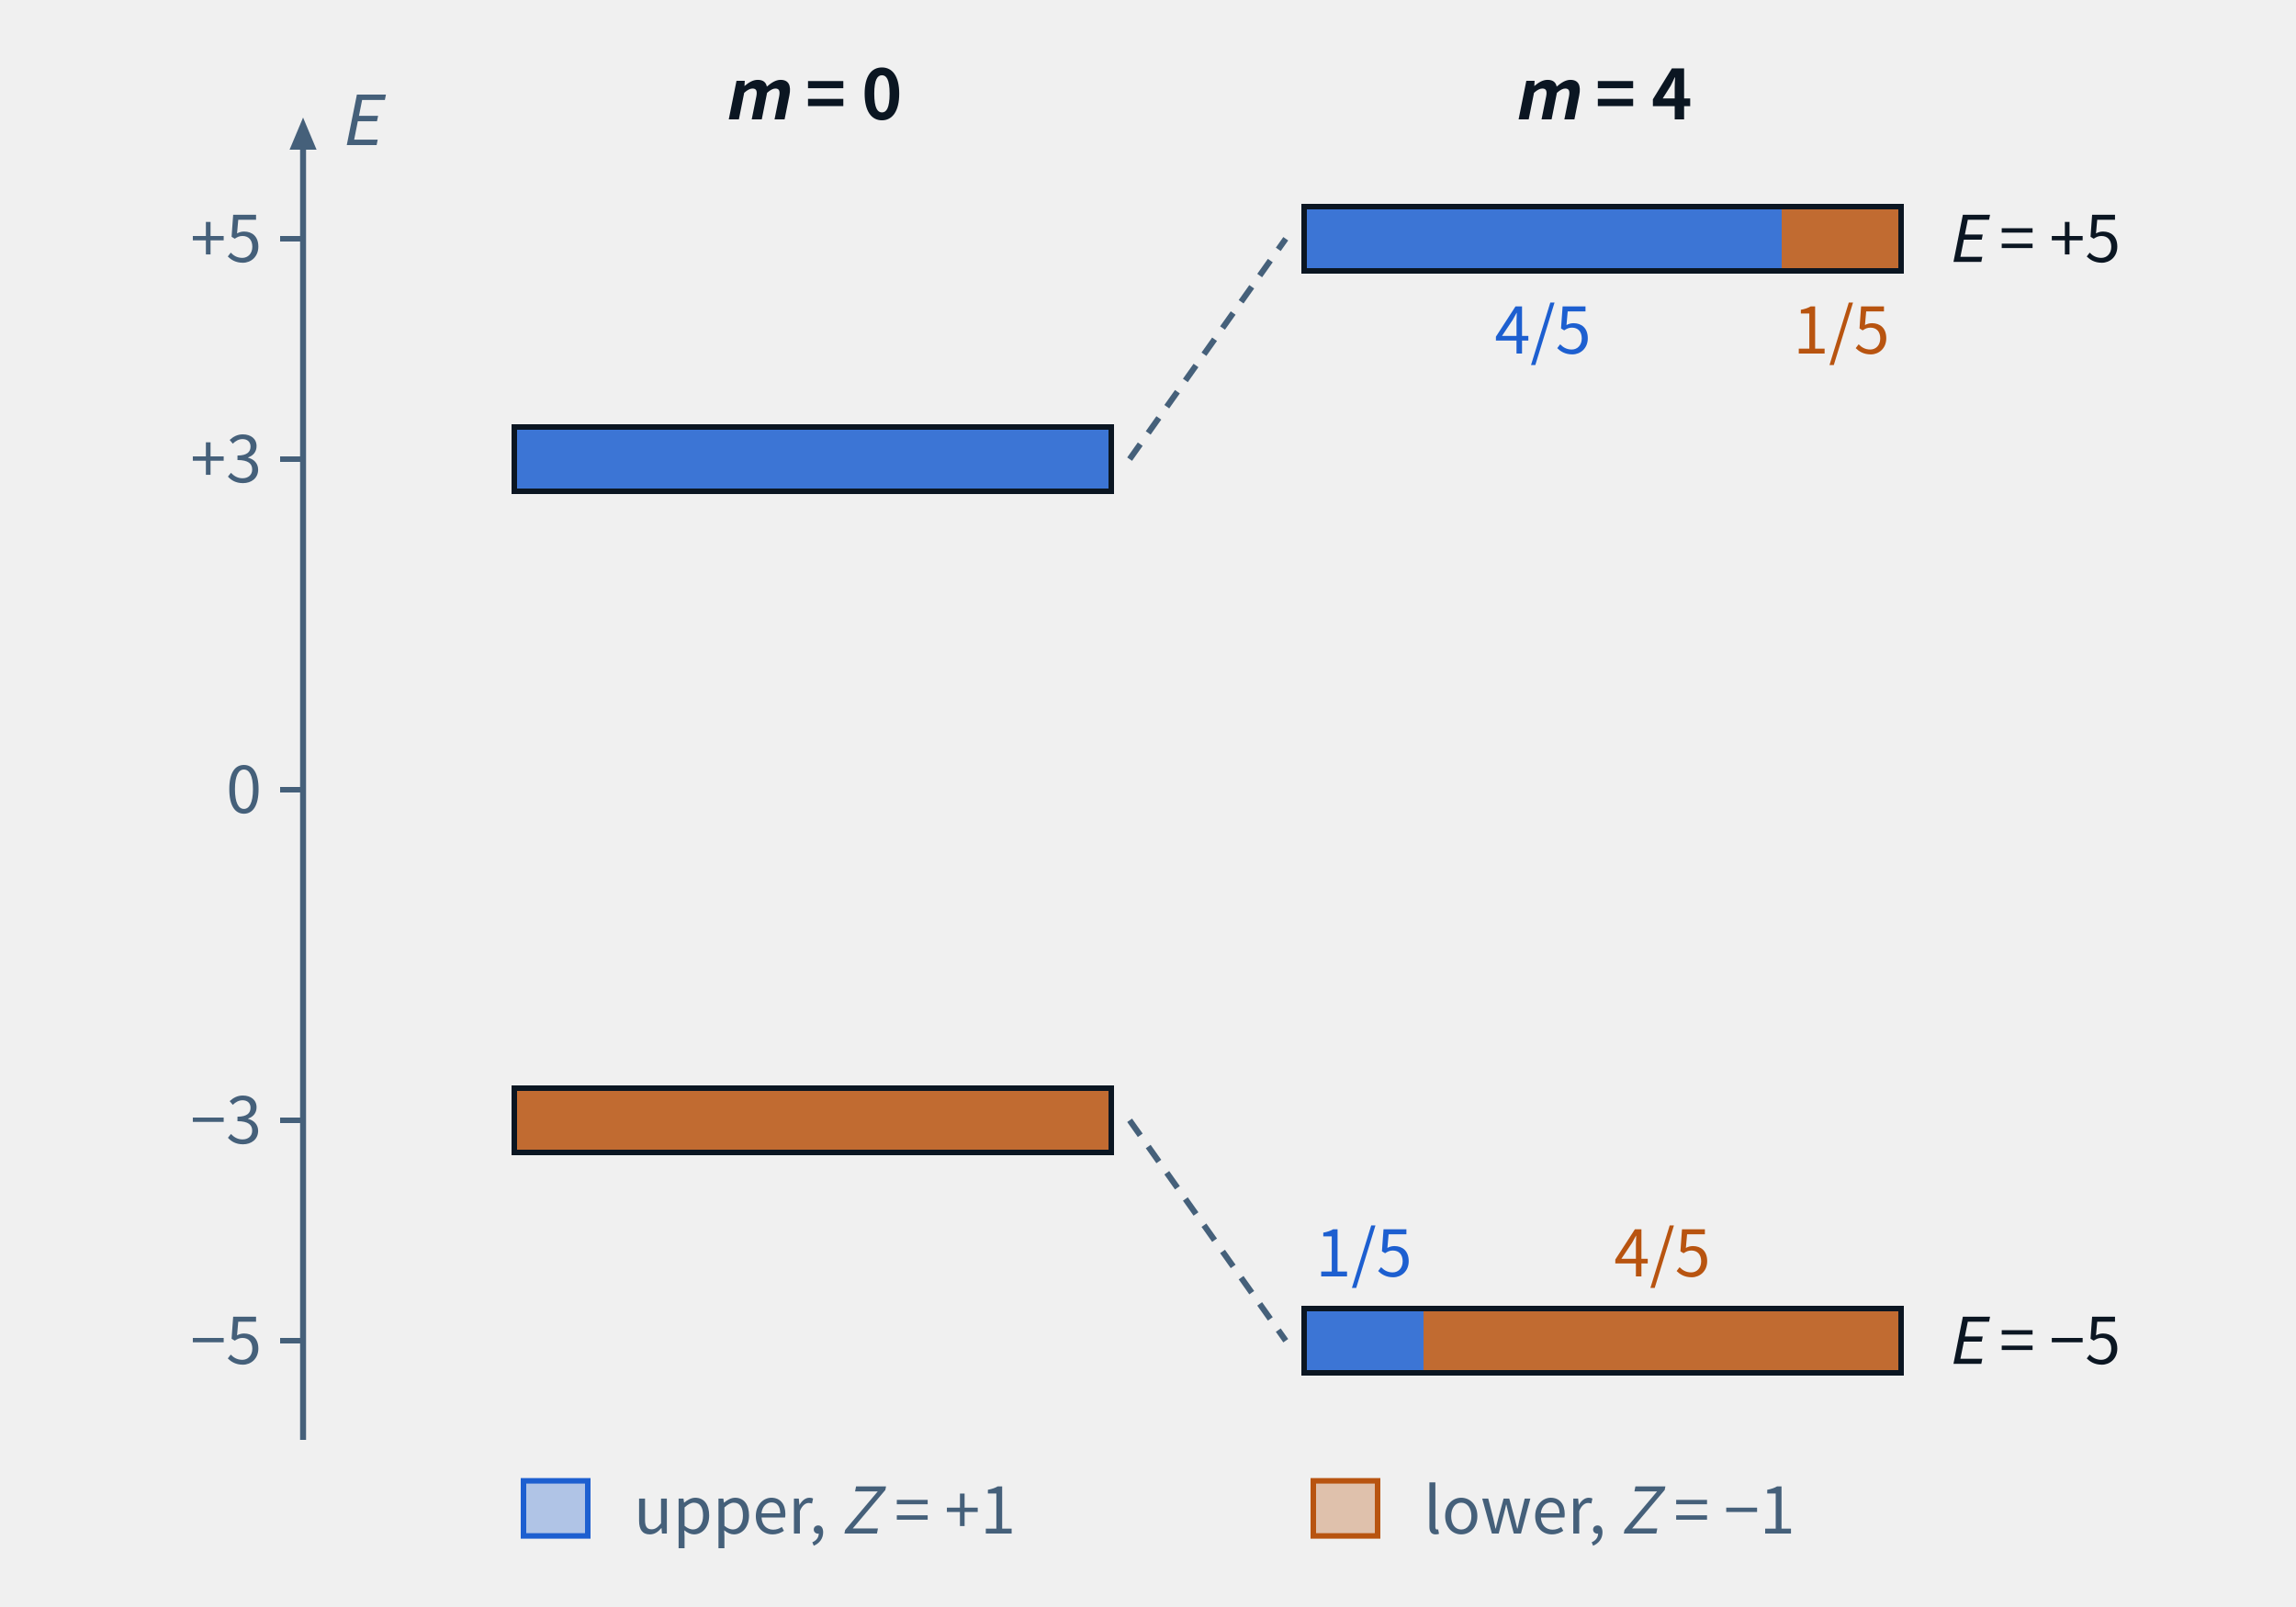
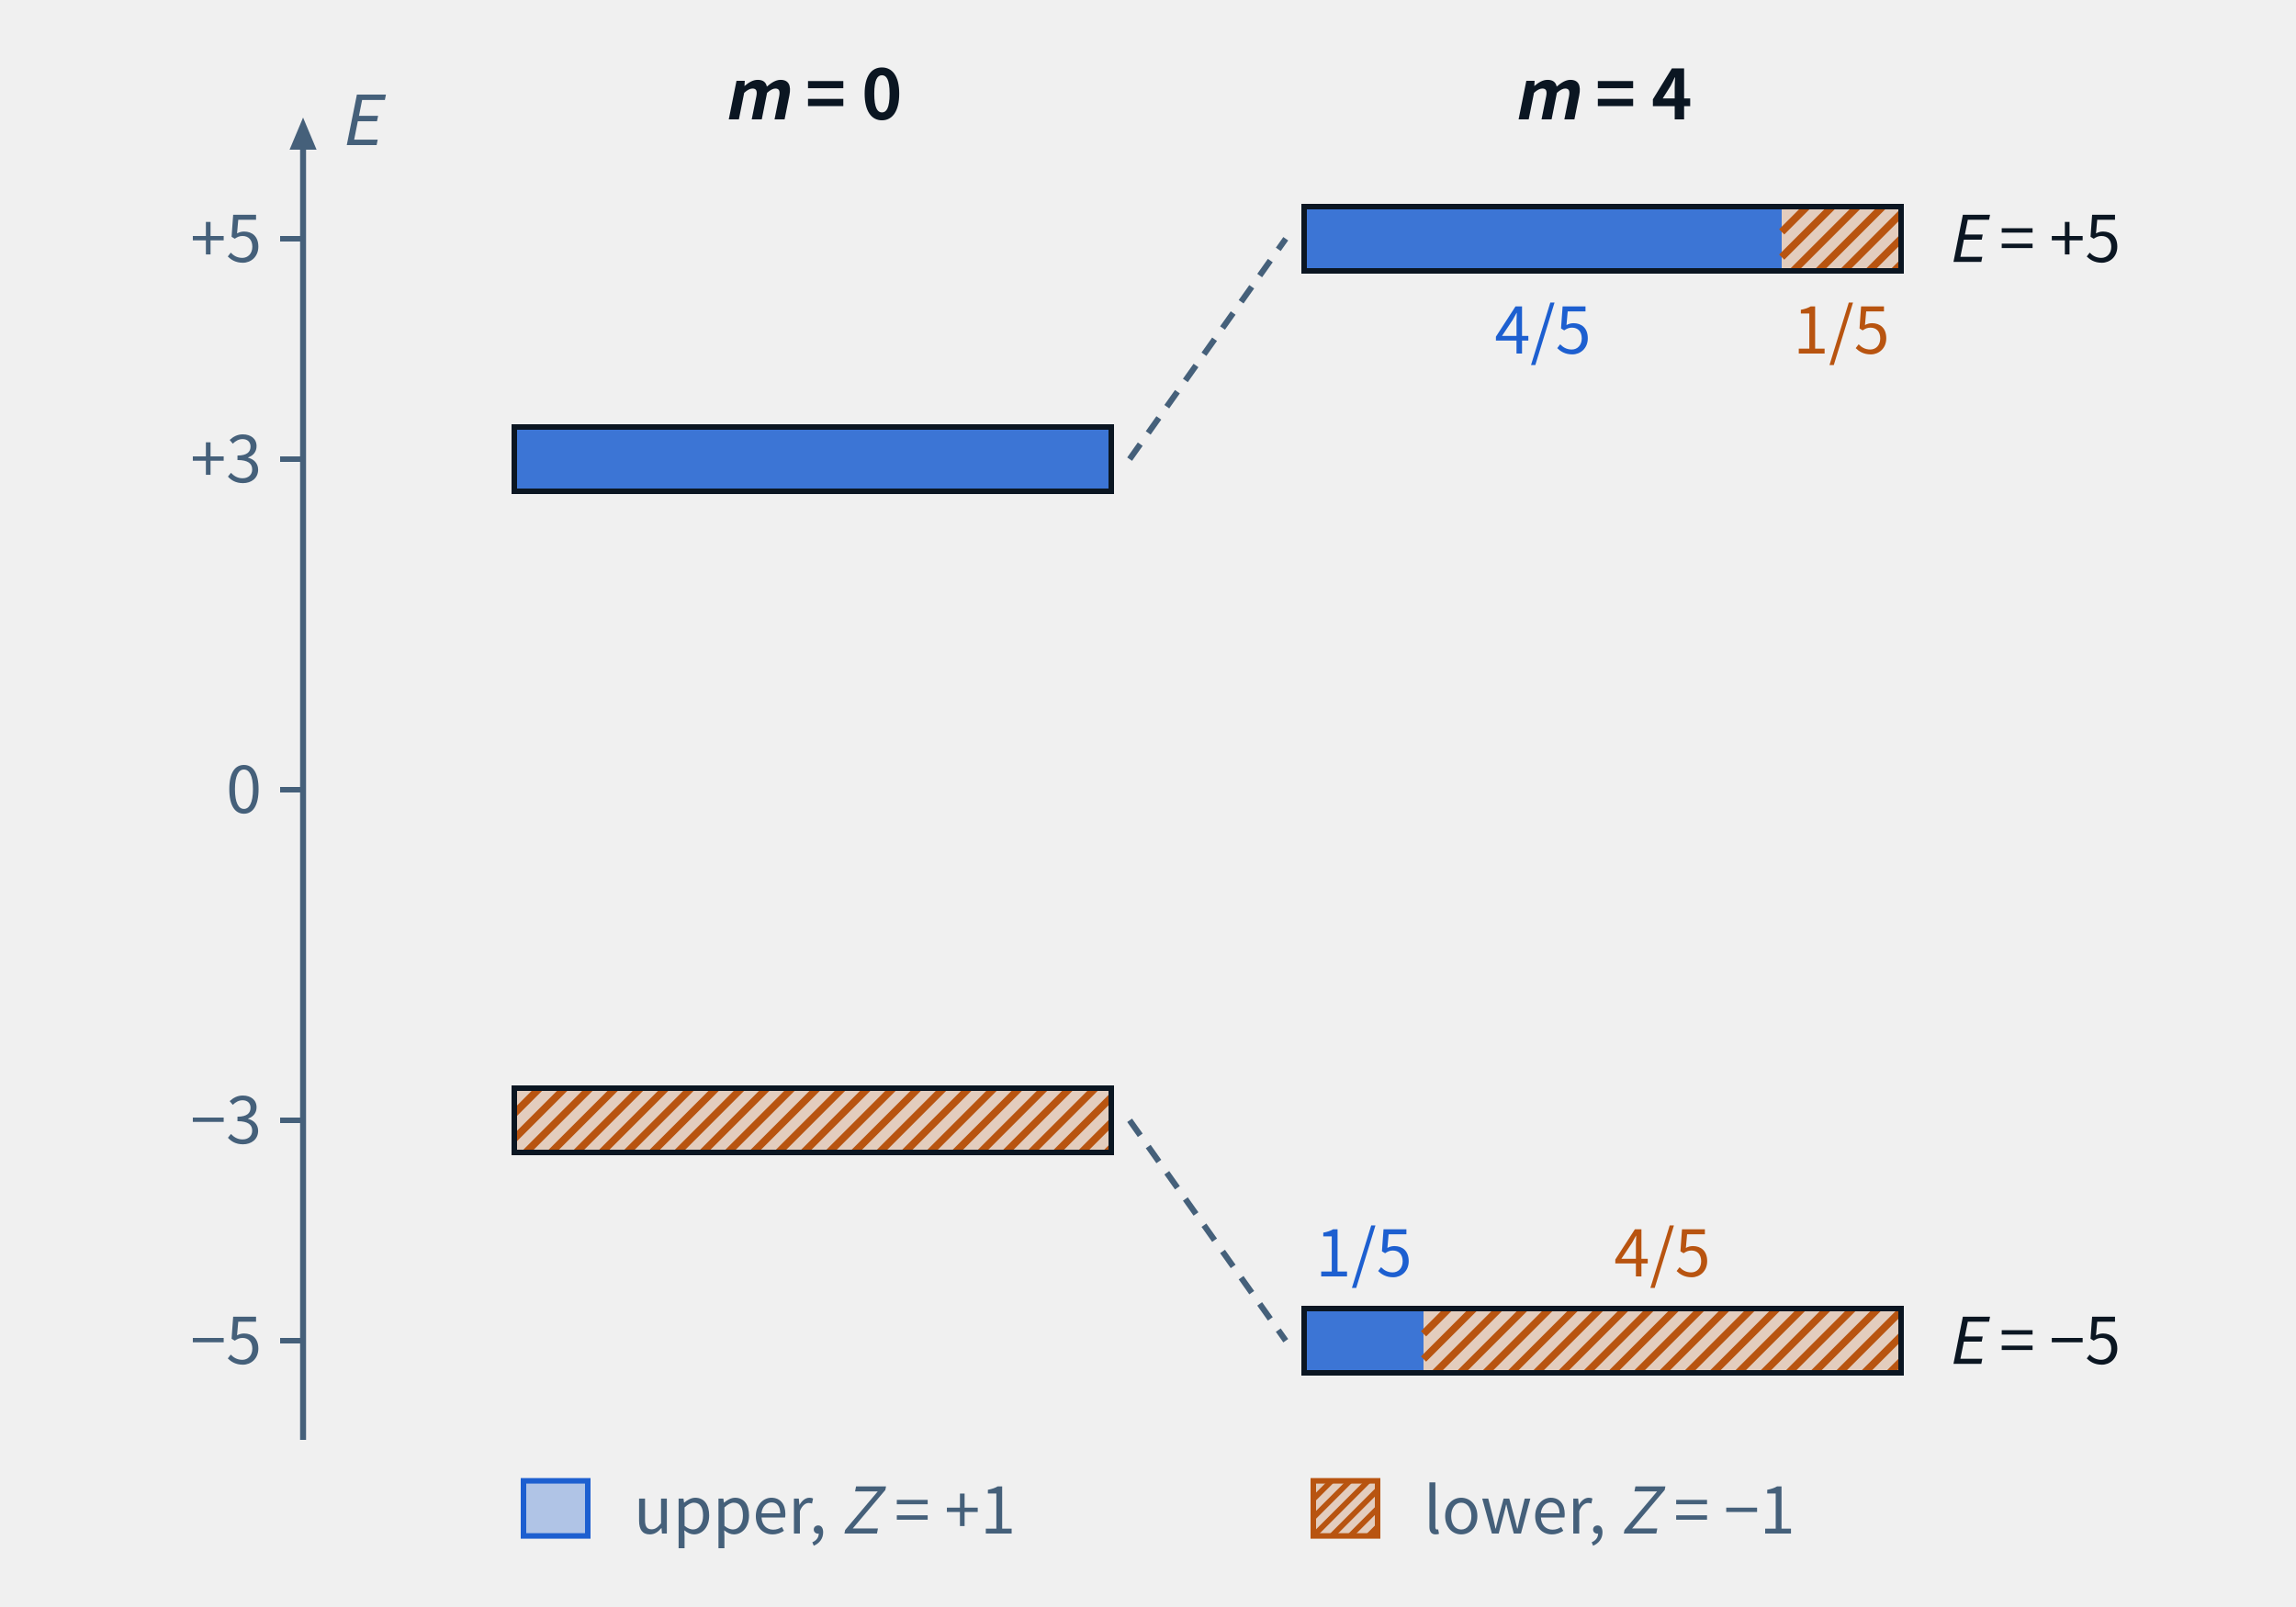
- <svg xmlns="http://www.w3.org/2000/svg" class="tr-fig" data-tr-fig="ch18-chiral-levels" data-lang="en" viewBox="0 0 500 350" width="500" height="350" font-family="'Noto Sans SC', 'Noto Sans CJK SC', 'Source Sans 3', 'PingFang SC', 'Microsoft YaHei', system-ui, sans-serif" role="img" aria-label="An energy-level diagram with energy E upward. Left column, m = 0: an all-blue bar at E = +3 (upper component Z = +1) and an all-orange bar at E = −3 (lower component Z = −1). Right column, m = 4: the bars are pushed to E = +5 and E = −5; the +5 bar is 4/5 blue and 1/5 orange, the −5 bar 1/5 blue and 4/5 orange. Dashed lines join the matching levels of the two columns.">
+ <svg xmlns="http://www.w3.org/2000/svg" class="tr-fig" data-tr-fig="ch18-chiral-levels" data-lang="en" viewBox="0 0 500 350" width="500" height="350" font-family="'Noto Sans SC', 'Noto Sans CJK SC', 'Source Sans 3', 'PingFang SC', 'Microsoft YaHei', system-ui, sans-serif" role="img" aria-label="An energy-level diagram with energy E upward. Left column, m = 0: an all-blue bar at E = +3 (upper component Z = +1) and an all-orange striped bar at E = −3 (lower component Z = −1). Right column, m = 4: the bars are pushed to E = +5 and E = −5; the +5 bar is 4/5 blue and 1/5 striped orange, the −5 bar 1/5 blue and 4/5 striped orange. Dashed lines join the matching levels of the two columns.">
  <style>.ts-ink{stroke:#0b1622}.tf-ink{fill:#0b1622}.ts-dim{stroke:#45607a}.tf-dim{fill:#45607a}.ts-faint{stroke:#9db3c4}.tf-faint{fill:#9db3c4}.ts-edge{stroke:#b9d0dd}.tf-edge{fill:#b9d0dd}.ts-hot{stroke:#5f9bb5}.tf-hot{fill:#5f9bb5}.ts-bg{stroke:#ffffff}.tf-bg{fill:#ffffff}.ts-panel{stroke:#eef5f9}.tf-panel{fill:#eef5f9}.ts-sheet{stroke:#f7fbfd}.tf-sheet{fill:#f7fbfd}.ts-cyan{stroke:#007c8a}.tf-cyan{fill:#007c8a}.ts-magenta{stroke:#b0128f}.tf-magenta{fill:#b0128f}.ts-amber{stroke:#946200}.tf-amber{fill:#946200}.ts-violet{stroke:#5a45c8}.tf-violet{fill:#5a45c8}.ts-ok{stroke:#087a4c}.tf-ok{fill:#087a4c}.ts-warn{stroke:#c21f3a}.tf-warn{fill:#c21f3a}.ts-blue{stroke:#1d5fd0}.tf-blue{fill:#1d5fd0}.ts-orange{stroke:#b85410}.tf-orange{fill:#b85410}.ts-sigma{stroke:#28405a}.tf-sigma{fill:#28405a}@media (prefers-color-scheme:dark){.ts-ink{stroke:#d4efff}.tf-ink{fill:#d4efff}.ts-dim{stroke:#6f8ea5}.tf-dim{fill:#6f8ea5}.ts-faint{stroke:#34506a}.tf-faint{fill:#34506a}.ts-edge{stroke:#143049}.tf-edge{fill:#143049}.ts-hot{stroke:#1f5d7c}.tf-hot{fill:#1f5d7c}.ts-bg{stroke:#03060c}.tf-bg{fill:#03060c}.ts-panel{stroke:#07101b}.tf-panel{fill:#07101b}.ts-sheet{stroke:#050c16}.tf-sheet{fill:#050c16}.ts-cyan{stroke:#19f0ff}.tf-cyan{fill:#19f0ff}.ts-magenta{stroke:#ff2fd0}.tf-magenta{fill:#ff2fd0}.ts-amber{stroke:#ffc83d}.tf-amber{fill:#ffc83d}.ts-violet{stroke:#9d8cff}.tf-violet{fill:#9d8cff}.ts-ok{stroke:#46ffb2}.tf-ok{fill:#46ffb2}.ts-warn{stroke:#ff5064}.tf-warn{fill:#ff5064}.ts-blue{stroke:#2a7bff}.tf-blue{fill:#2a7bff}.ts-orange{stroke:#ff8a3c}.tf-orange{fill:#ff8a3c}.ts-sigma{stroke:#cfe3ff}.tf-sigma{fill:#cfe3ff}}</style>
  <line x1="66" y1="313.6" x2="66" y2="31.55" class="ts-dim" stroke-width="1.3" fill="none" />
  <path d="M66 25.6 L68.94 32.6 L63.06 32.6Z" class="tf-dim" />
  <text class="tf-dim" x="74" y="31.6" font-size="15">
    <tspan font-style="italic">E</tspan>
  </text>
  <line x1="61" y1="52" x2="66" y2="52" class="ts-dim" stroke-width="1.2" fill="none" />
  <text class="tf-dim" x="57" y="57.04" font-size="14" text-anchor="end">+5</text>
  <line x1="61" y1="100" x2="66" y2="100" class="ts-dim" stroke-width="1.2" fill="none" />
  <text class="tf-dim" x="57" y="105.04" font-size="14" text-anchor="end">+3</text>
  <line x1="61" y1="172" x2="66" y2="172" class="ts-dim" stroke-width="1.2" fill="none" />
  <text class="tf-dim" x="57" y="177.04" font-size="14" text-anchor="end">0</text>
  <line x1="61" y1="244" x2="66" y2="244" class="ts-dim" stroke-width="1.2" fill="none" />
  <text class="tf-dim" x="57" y="249.04" font-size="14" text-anchor="end">−3</text>
  <line x1="61" y1="292" x2="66" y2="292" class="ts-dim" stroke-width="1.2" fill="none" />
  <text class="tf-dim" x="57" y="297.04" font-size="14" text-anchor="end">−5</text>
  <text class="tf-ink" x="177" y="26" font-size="15" text-anchor="middle" font-weight="600">
    <tspan font-style="italic">m</tspan> = 0</text>
  <rect x="112" y="93" width="130" height="14" class="tf-blue" fill-opacity="0.85" />
  <rect x="112" y="93" width="130" height="14" class="ts-ink" stroke-width="1.2" fill="none" />
-   <rect x="112" y="237" width="130" height="14" class="tf-orange" fill-opacity="0.85" />
+   <rect x="112" y="237" width="130" height="14" class="tf-orange" fill-opacity="0.22" />
+   <line x1="112" y1="242.5" x2="117.5" y2="237" class="ts-orange" stroke-width="1.6" fill="none" />
+   <line x1="112" y1="248" x2="123" y2="237" class="ts-orange" stroke-width="1.6" fill="none" />
+   <line x1="114.5" y1="251" x2="128.5" y2="237" class="ts-orange" stroke-width="1.6" fill="none" />
+   <line x1="120" y1="251" x2="134" y2="237" class="ts-orange" stroke-width="1.6" fill="none" />
+   <line x1="125.5" y1="251" x2="139.5" y2="237" class="ts-orange" stroke-width="1.6" fill="none" />
+   <line x1="131" y1="251" x2="145" y2="237" class="ts-orange" stroke-width="1.6" fill="none" />
+   <line x1="136.5" y1="251" x2="150.5" y2="237" class="ts-orange" stroke-width="1.6" fill="none" />
+   <line x1="142" y1="251" x2="156" y2="237" class="ts-orange" stroke-width="1.6" fill="none" />
+   <line x1="147.5" y1="251" x2="161.5" y2="237" class="ts-orange" stroke-width="1.6" fill="none" />
+   <line x1="153" y1="251" x2="167" y2="237" class="ts-orange" stroke-width="1.6" fill="none" />
+   <line x1="158.5" y1="251" x2="172.5" y2="237" class="ts-orange" stroke-width="1.6" fill="none" />
+   <line x1="164" y1="251" x2="178" y2="237" class="ts-orange" stroke-width="1.6" fill="none" />
+   <line x1="169.5" y1="251" x2="183.5" y2="237" class="ts-orange" stroke-width="1.6" fill="none" />
+   <line x1="175" y1="251" x2="189" y2="237" class="ts-orange" stroke-width="1.6" fill="none" />
+   <line x1="180.5" y1="251" x2="194.5" y2="237" class="ts-orange" stroke-width="1.6" fill="none" />
+   <line x1="186" y1="251" x2="200" y2="237" class="ts-orange" stroke-width="1.6" fill="none" />
+   <line x1="191.5" y1="251" x2="205.5" y2="237" class="ts-orange" stroke-width="1.6" fill="none" />
+   <line x1="197" y1="251" x2="211" y2="237" class="ts-orange" stroke-width="1.6" fill="none" />
+   <line x1="202.5" y1="251" x2="216.5" y2="237" class="ts-orange" stroke-width="1.6" fill="none" />
+   <line x1="208" y1="251" x2="222" y2="237" class="ts-orange" stroke-width="1.6" fill="none" />
+   <line x1="213.5" y1="251" x2="227.5" y2="237" class="ts-orange" stroke-width="1.6" fill="none" />
+   <line x1="219" y1="251" x2="233" y2="237" class="ts-orange" stroke-width="1.6" fill="none" />
+   <line x1="224.5" y1="251" x2="238.5" y2="237" class="ts-orange" stroke-width="1.6" fill="none" />
+   <line x1="230" y1="251" x2="242" y2="239" class="ts-orange" stroke-width="1.6" fill="none" />
+   <line x1="235.5" y1="251" x2="242" y2="244.5" class="ts-orange" stroke-width="1.6" fill="none" />
+   <line x1="241" y1="251" x2="242" y2="250" class="ts-orange" stroke-width="1.6" fill="none" />
  <rect x="112" y="237" width="130" height="14" class="ts-ink" stroke-width="1.2" fill="none" />
  <text class="tf-ink" x="349" y="26" font-size="15" text-anchor="middle" font-weight="600">
    <tspan font-style="italic">m</tspan> = 4</text>
  <rect x="284" y="45" width="104" height="14" class="tf-blue" fill-opacity="0.85" />
-   <rect x="388" y="45" width="26" height="14" class="tf-orange" fill-opacity="0.85" />
+   <rect x="388" y="45" width="26" height="14" class="tf-orange" fill-opacity="0.22" />
+   <line x1="388" y1="50.5" x2="393.5" y2="45" class="ts-orange" stroke-width="1.6" fill="none" />
+   <line x1="388" y1="56" x2="399" y2="45" class="ts-orange" stroke-width="1.6" fill="none" />
+   <line x1="390.5" y1="59" x2="404.5" y2="45" class="ts-orange" stroke-width="1.6" fill="none" />
+   <line x1="396" y1="59" x2="410" y2="45" class="ts-orange" stroke-width="1.6" fill="none" />
+   <line x1="401.5" y1="59" x2="414" y2="46.5" class="ts-orange" stroke-width="1.6" fill="none" />
+   <line x1="407" y1="59" x2="414" y2="52" class="ts-orange" stroke-width="1.6" fill="none" />
+   <line x1="412.5" y1="59" x2="414" y2="57.5" class="ts-orange" stroke-width="1.6" fill="none" />
  <rect x="284" y="45" width="130" height="14" class="ts-ink" stroke-width="1.2" fill="none" />
  <rect x="284" y="285" width="26" height="14" class="tf-blue" fill-opacity="0.85" />
-   <rect x="310" y="285" width="104" height="14" class="tf-orange" fill-opacity="0.85" />
+   <rect x="310" y="285" width="104" height="14" class="tf-orange" fill-opacity="0.22" />
+   <line x1="310" y1="290.5" x2="315.5" y2="285" class="ts-orange" stroke-width="1.6" fill="none" />
+   <line x1="310" y1="296" x2="321" y2="285" class="ts-orange" stroke-width="1.6" fill="none" />
+   <line x1="312.5" y1="299" x2="326.5" y2="285" class="ts-orange" stroke-width="1.6" fill="none" />
+   <line x1="318" y1="299" x2="332" y2="285" class="ts-orange" stroke-width="1.6" fill="none" />
+   <line x1="323.5" y1="299" x2="337.5" y2="285" class="ts-orange" stroke-width="1.6" fill="none" />
+   <line x1="329" y1="299" x2="343" y2="285" class="ts-orange" stroke-width="1.6" fill="none" />
+   <line x1="334.5" y1="299" x2="348.5" y2="285" class="ts-orange" stroke-width="1.6" fill="none" />
+   <line x1="340" y1="299" x2="354" y2="285" class="ts-orange" stroke-width="1.6" fill="none" />
+   <line x1="345.5" y1="299" x2="359.5" y2="285" class="ts-orange" stroke-width="1.6" fill="none" />
+   <line x1="351" y1="299" x2="365" y2="285" class="ts-orange" stroke-width="1.6" fill="none" />
+   <line x1="356.5" y1="299" x2="370.5" y2="285" class="ts-orange" stroke-width="1.6" fill="none" />
+   <line x1="362" y1="299" x2="376" y2="285" class="ts-orange" stroke-width="1.6" fill="none" />
+   <line x1="367.5" y1="299" x2="381.5" y2="285" class="ts-orange" stroke-width="1.6" fill="none" />
+   <line x1="373" y1="299" x2="387" y2="285" class="ts-orange" stroke-width="1.6" fill="none" />
+   <line x1="378.5" y1="299" x2="392.5" y2="285" class="ts-orange" stroke-width="1.6" fill="none" />
+   <line x1="384" y1="299" x2="398" y2="285" class="ts-orange" stroke-width="1.6" fill="none" />
+   <line x1="389.5" y1="299" x2="403.5" y2="285" class="ts-orange" stroke-width="1.6" fill="none" />
+   <line x1="395" y1="299" x2="409" y2="285" class="ts-orange" stroke-width="1.6" fill="none" />
+   <line x1="400.5" y1="299" x2="414" y2="285.5" class="ts-orange" stroke-width="1.6" fill="none" />
+   <line x1="406" y1="299" x2="414" y2="291" class="ts-orange" stroke-width="1.6" fill="none" />
+   <line x1="411.5" y1="299" x2="414" y2="296.5" class="ts-orange" stroke-width="1.6" fill="none" />
  <rect x="284" y="285" width="130" height="14" class="ts-ink" stroke-width="1.2" fill="none" />
  <line x1="246" y1="100" x2="280" y2="52" class="ts-dim" stroke-width="1.3" stroke-dasharray="4 3" fill="none" />
  <line x1="246" y1="244" x2="280" y2="292" class="ts-dim" stroke-width="1.3" stroke-dasharray="4 3" fill="none" />
  <text class="tf-ink" x="424" y="57.04" font-size="14">
    <tspan font-style="italic">E</tspan> = +5</text>
  <text class="tf-blue" x="336" y="77" font-size="14" text-anchor="middle">4/5</text>
  <text class="tf-orange" x="401" y="77" font-size="14" text-anchor="middle">1/5</text>
  <text class="tf-ink" x="424" y="297.04" font-size="14">
    <tspan font-style="italic">E</tspan> = −5</text>
  <text class="tf-blue" x="297" y="278" font-size="14" text-anchor="middle">1/5</text>
  <text class="tf-orange" x="362" y="278" font-size="14" text-anchor="middle">4/5</text>
  <rect x="114" y="322.52" width="14" height="12" class="ts-blue tf-blue" stroke-width="1.2" fill-opacity="0.3" />
  <text class="tf-dim" x="138" y="334" font-size="14">upper, <tspan font-style="italic">Z</tspan> = +1</text>
-   <rect x="286" y="322.52" width="14" height="12" class="ts-orange tf-orange" stroke-width="1.2" fill-opacity="0.3" />
+   <rect x="286" y="322.52" width="14" height="12" class="ts-orange tf-orange" stroke-width="1.2" fill-opacity="0.22" />
+   <line x1="286" y1="326.52" x2="290" y2="322.52" class="ts-orange" stroke-width="1.2" fill="none" />
+   <line x1="286" y1="330.52" x2="294" y2="322.52" class="ts-orange" stroke-width="1.2" fill="none" />
+   <line x1="286" y1="334.52" x2="298" y2="322.52" class="ts-orange" stroke-width="1.2" fill="none" />
+   <line x1="290" y1="334.52" x2="300" y2="324.52" class="ts-orange" stroke-width="1.2" fill="none" />
+   <line x1="294" y1="334.52" x2="300" y2="328.52" class="ts-orange" stroke-width="1.2" fill="none" />
+   <line x1="298" y1="334.52" x2="300" y2="332.52" class="ts-orange" stroke-width="1.2" fill="none" />
  <text class="tf-dim" x="310" y="334" font-size="14">lower, <tspan font-style="italic">Z</tspan> = −1</text>
</svg>
